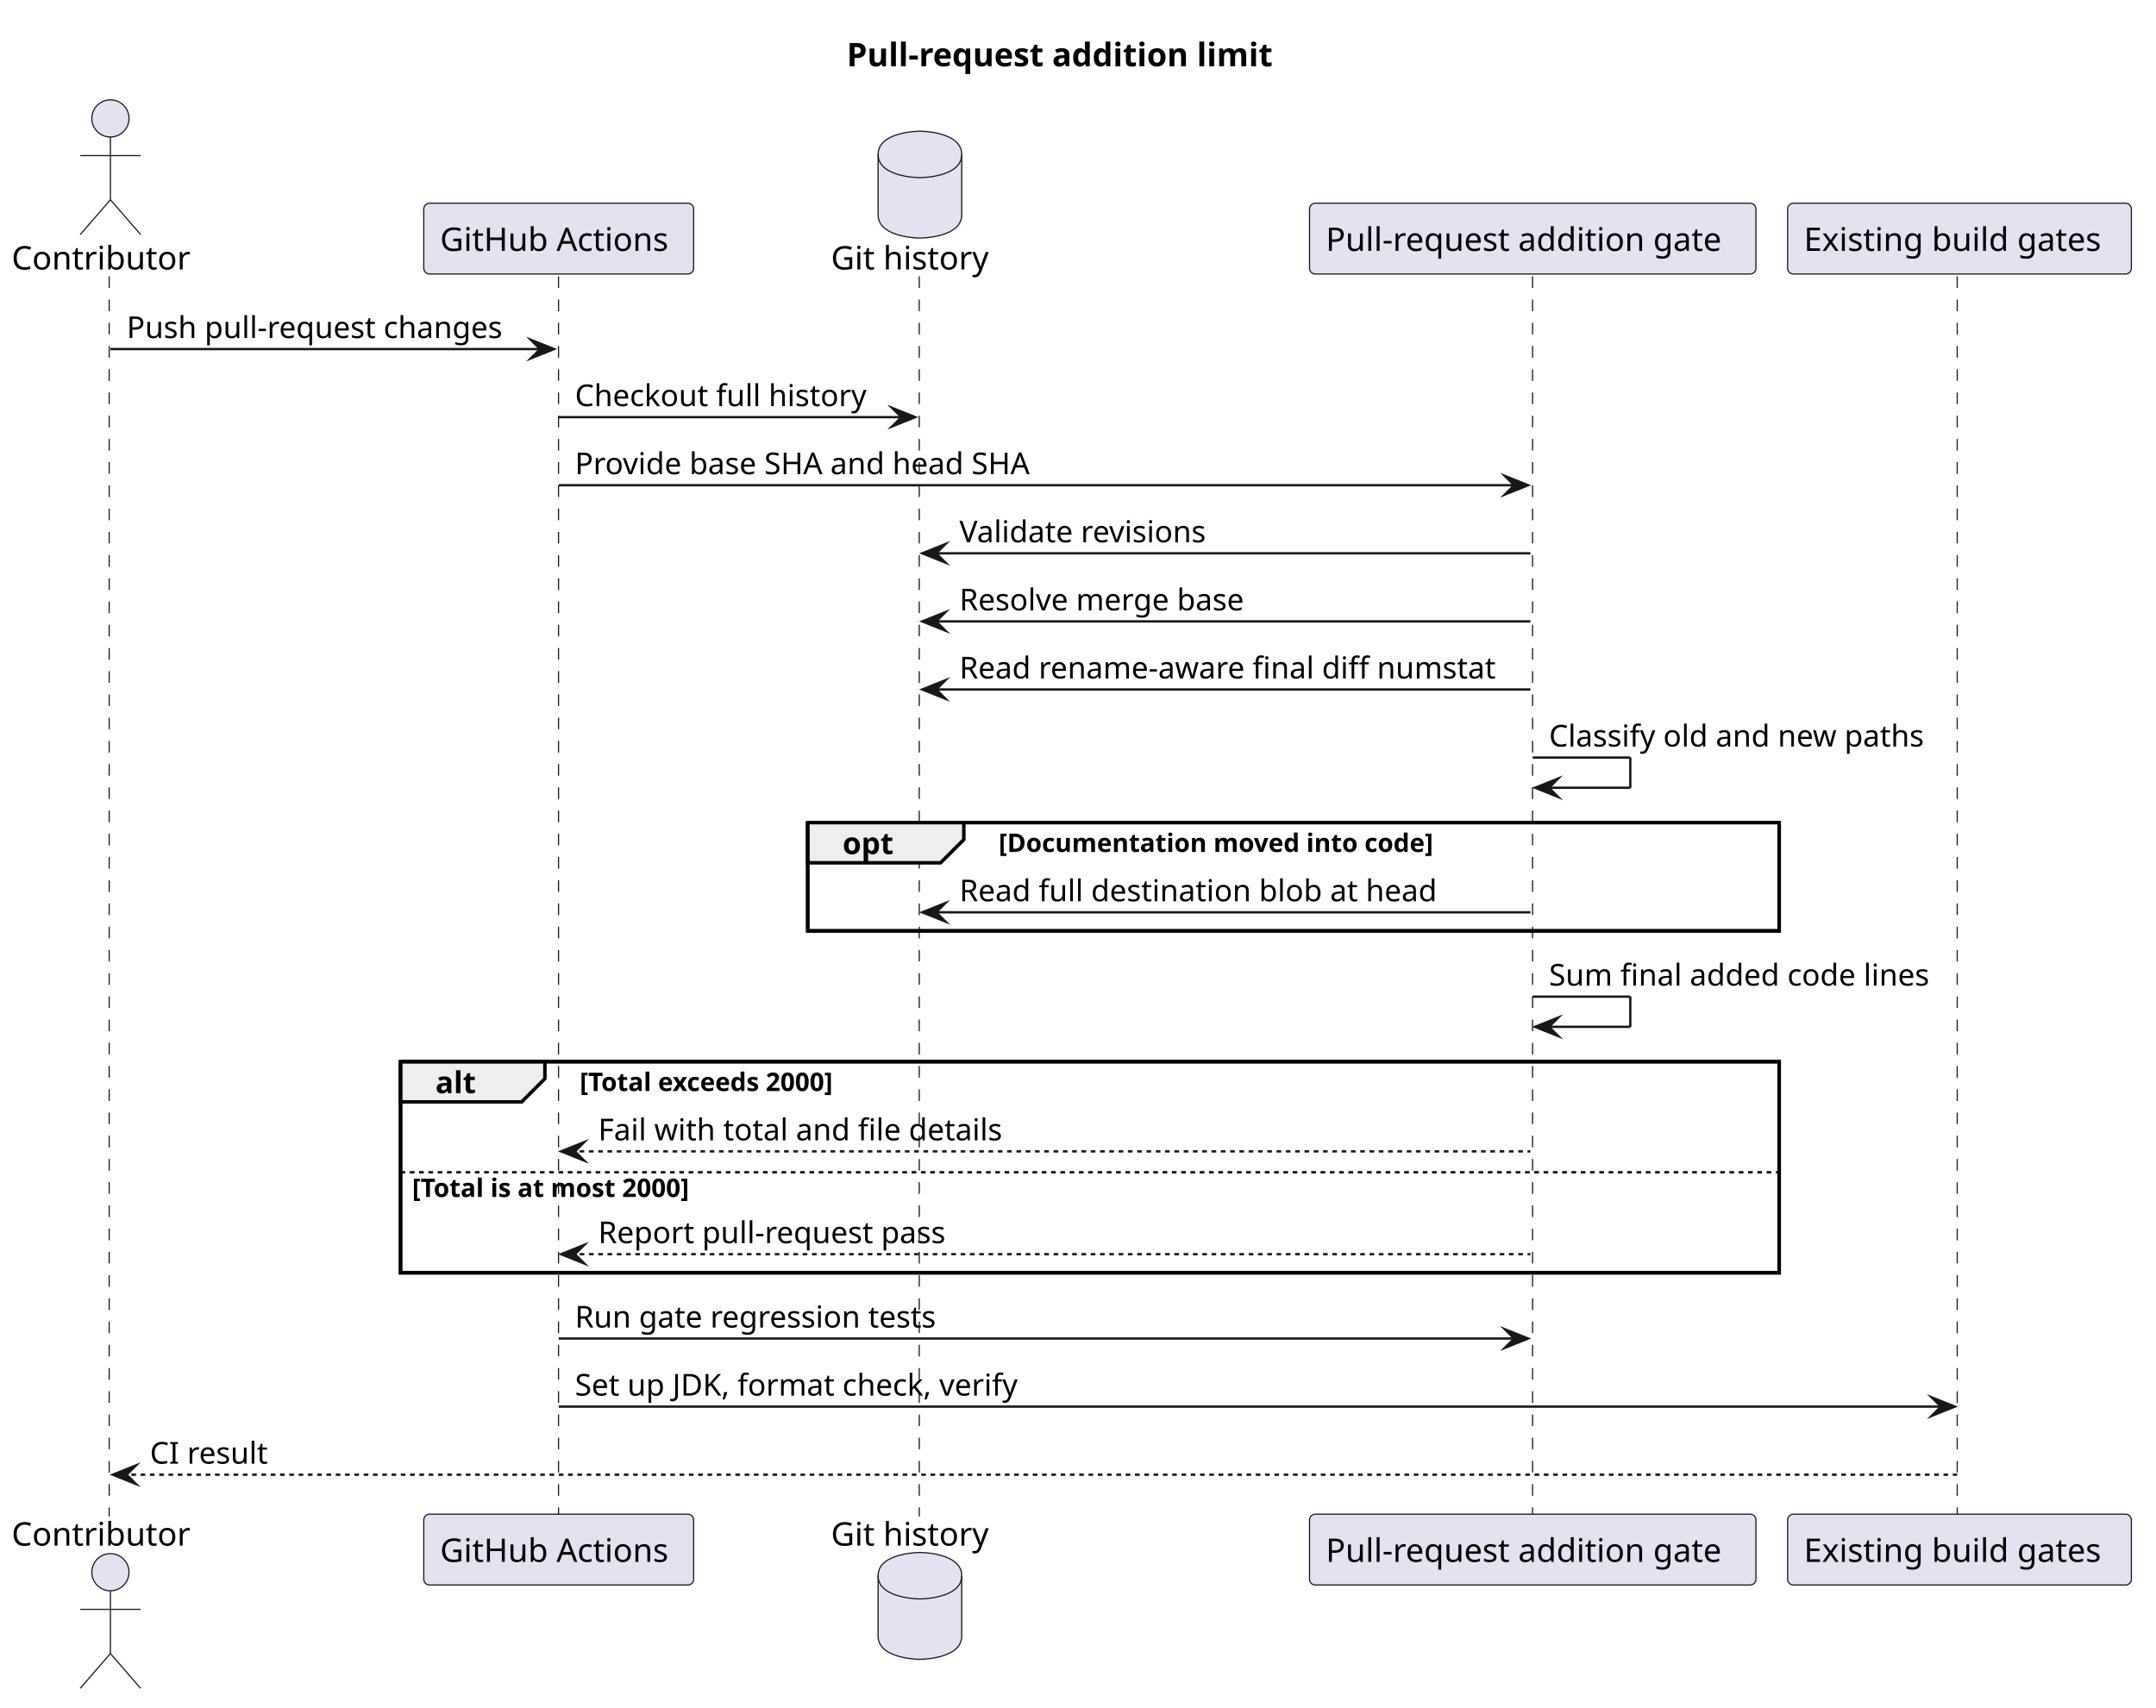
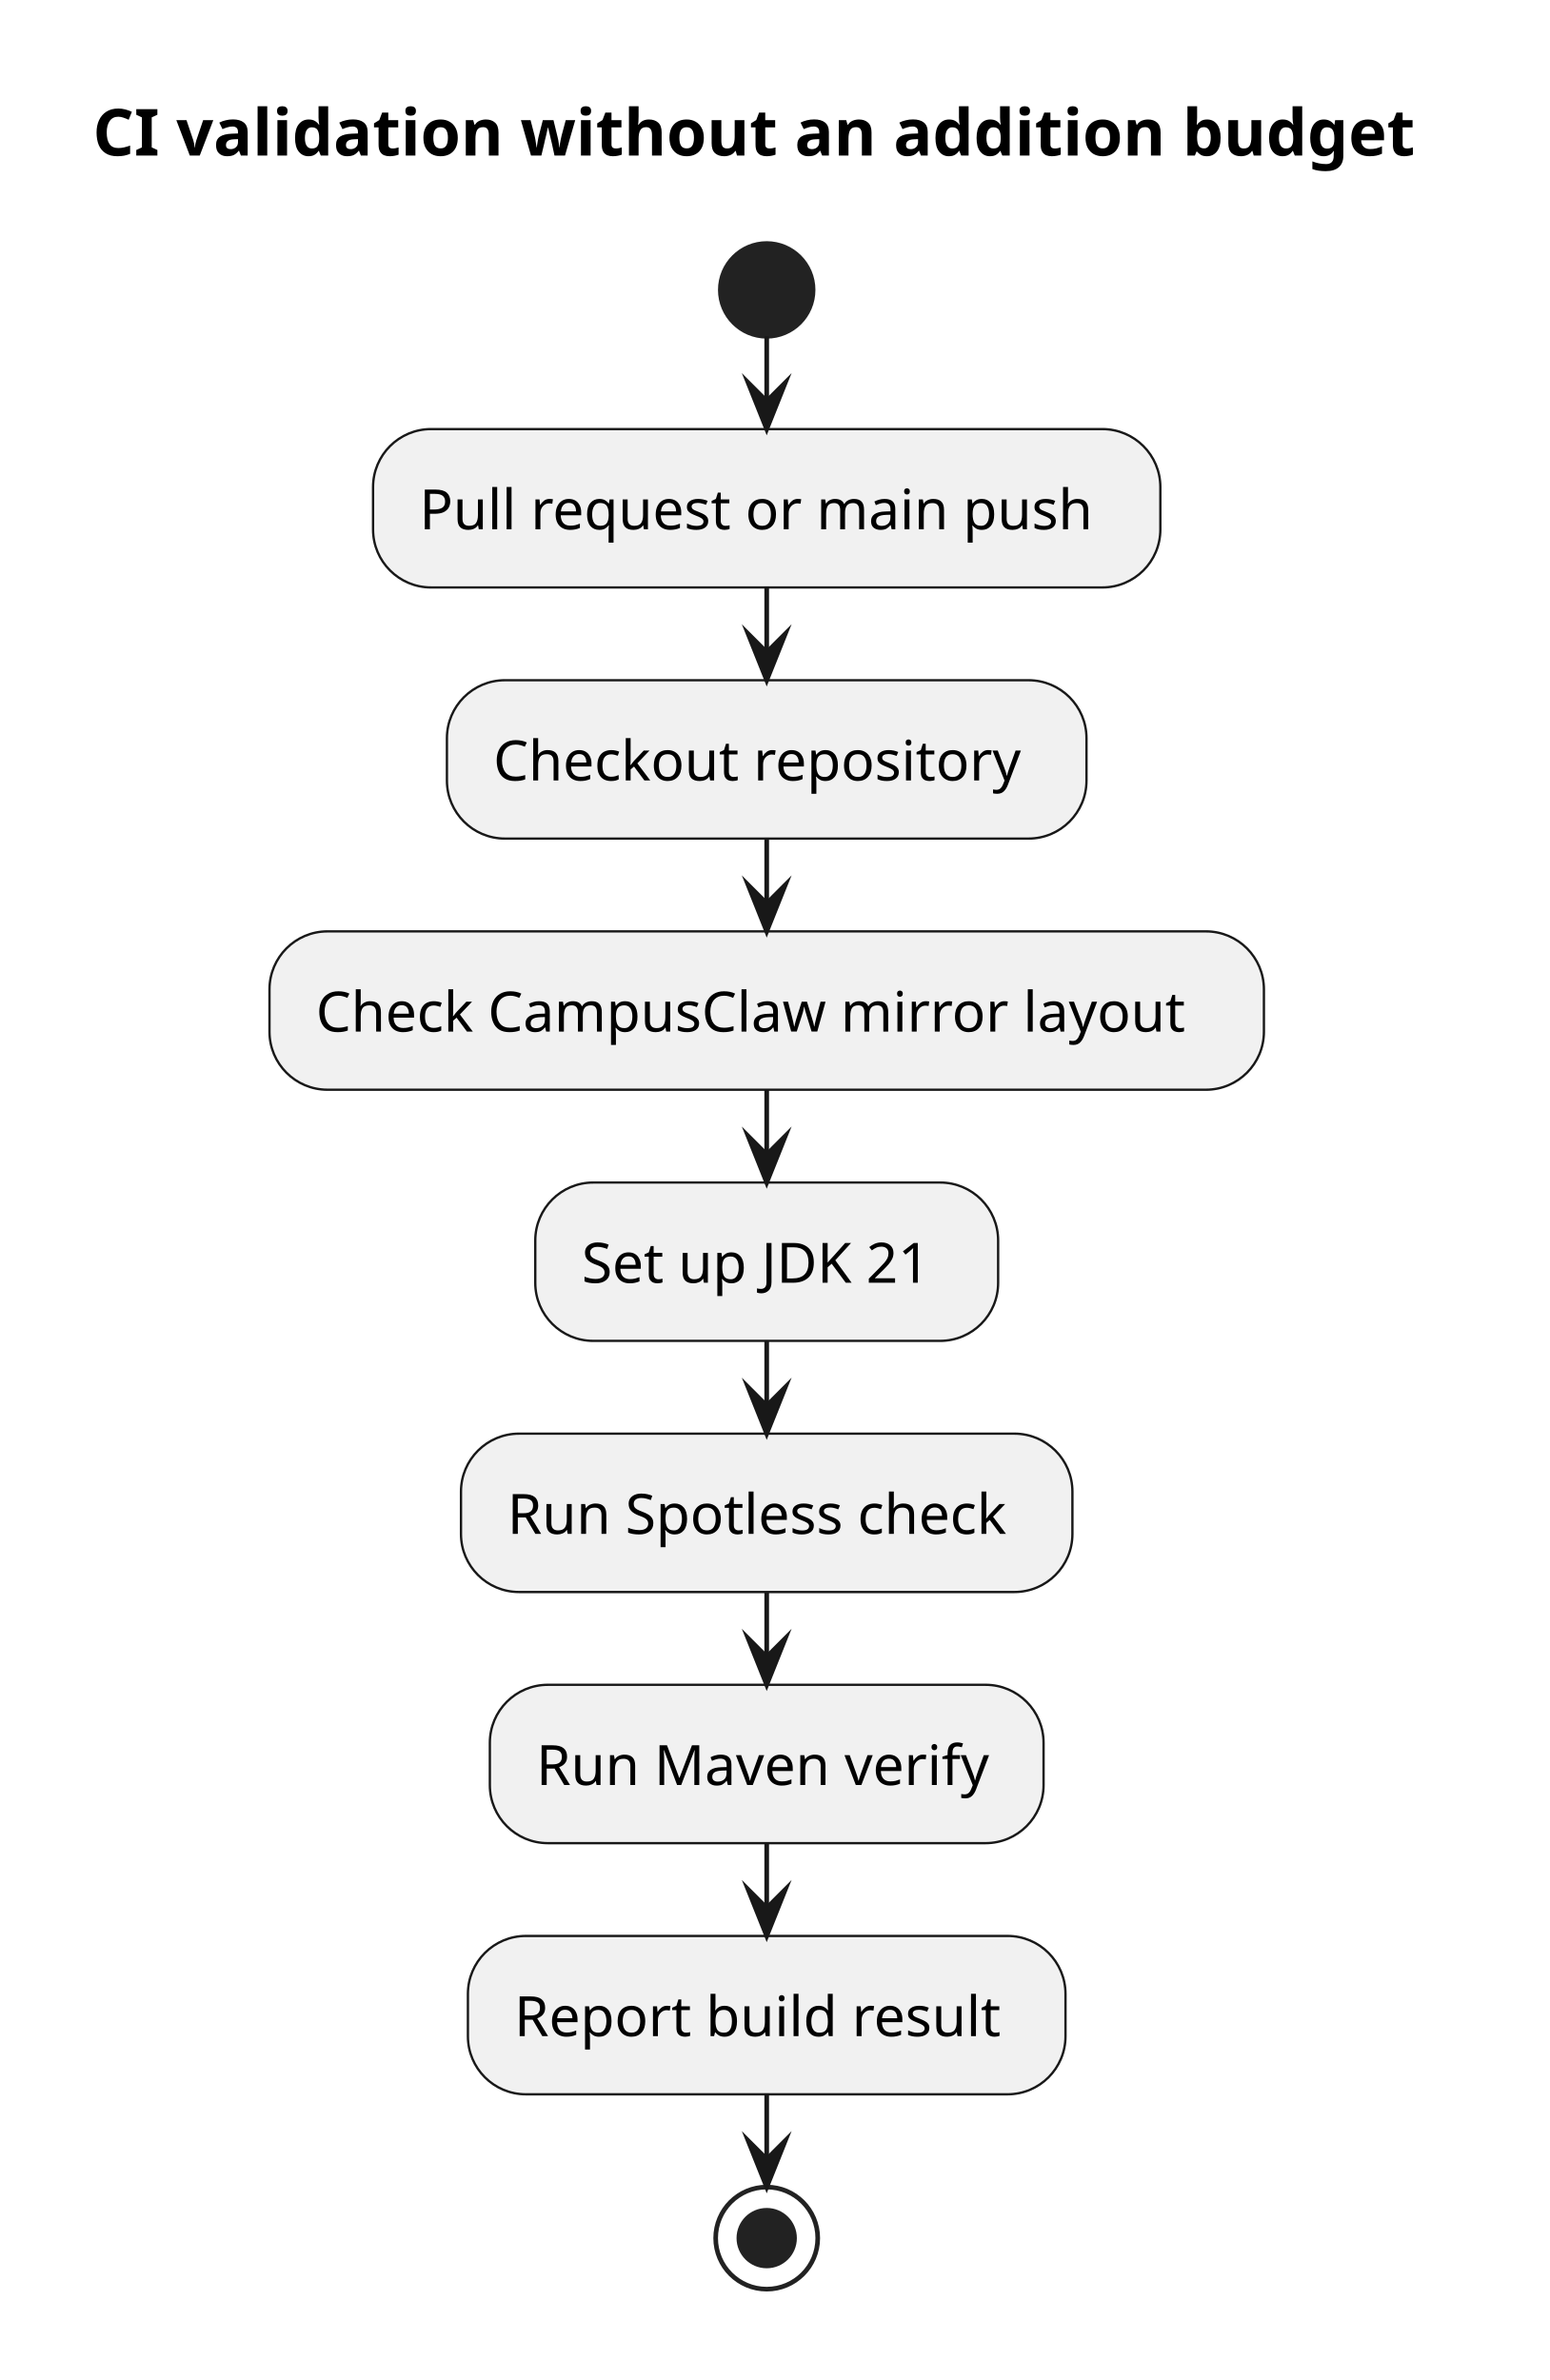
- <svg xmlns="http://www.w3.org/2000/svg" contentStyleType="text/css" data-diagram-type="SEQUENCE" height="735px" preserveAspectRatio="none" style="width:928px;height:735px;background:#FFFFFF;" version="1.1" viewBox="0 0 928 735" width="928px" zoomAndPan="magnify">
+ <svg xmlns="http://www.w3.org/2000/svg" contentStyleType="text/css" data-diagram-type="ACTIVITY" height="513px" preserveAspectRatio="none" style="width:334px;height:513px;background:#FFFFFF;" version="1.1" viewBox="0 0 334 513" width="334px" zoomAndPan="magnify">
  <defs />
  <g>
-     <g class="title" data-source-line="7">
-       <text fill="#000000" font-family="sans-serif" font-size="14" font-weight="700" lengthAdjust="spacing" textLength="192.493" x="364.454" y="28.535">Pull-request addition limit</text>
+     <g class="title" data-source-line="6">
+       <text fill="#000000" font-family="sans-serif" font-size="14" font-weight="700" lengthAdjust="spacing" textLength="292.489" x="20" y="33.535">CI validation without an addition budget</text>
    </g>
-     <rect fill="none" height="46.621" style="stroke:#000000;stroke-width:1.5;" width="418.136" x="347.669" y="354.15" />
-     <rect fill="none" height="90.887" style="stroke:#000000;stroke-width:1.5;" width="593.403" x="172.403" y="457.082" />
-     <g class="participant-lifeline" data-entity-uid="part1" data-qualified-name="Contributor" data-source-line="9" id="part1-lifeline">
-       <g>
-         <rect fill="#000000" fill-opacity="0" height="533.924" width="8" x="43.525" y="118.977" />
-         <line style="stroke:#181818;stroke-width:0.5;stroke-dasharray:5,5;" x1="47" x2="47" y1="118.977" y2="652.9" />
-       </g>
-     </g>
-     <g class="participant-lifeline" data-entity-uid="part2" data-qualified-name="Actions" data-source-line="10" id="part2-lifeline">
-       <g>
-         <rect fill="#000000" fill-opacity="0" height="533.924" width="8" x="236.481" y="118.977" />
-         <line style="stroke:#181818;stroke-width:0.5;stroke-dasharray:5,5;" x1="240.403" x2="240.403" y1="118.977" y2="652.9" />
-       </g>
-     </g>
-     <g class="participant-lifeline" data-entity-uid="part3" data-qualified-name="Git" data-source-line="11" id="part3-lifeline">
-       <g>
-         <rect fill="#000000" fill-opacity="0" height="533.924" width="8" x="391.96" y="118.977" />
-         <line style="stroke:#181818;stroke-width:0.5;stroke-dasharray:5,5;" x1="395.669" x2="395.669" y1="118.977" y2="652.9" />
-       </g>
-     </g>
-     <g class="participant-lifeline" data-entity-uid="part4" data-qualified-name="Gate" data-source-line="12" id="part4-lifeline">
-       <g>
-         <rect fill="#000000" fill-opacity="0" height="533.924" width="8" x="655.73" y="118.977" />
-         <line style="stroke:#181818;stroke-width:0.5;stroke-dasharray:5,5;" x1="659.654" x2="659.654" y1="118.977" y2="652.9" />
-       </g>
-     </g>
-     <g class="participant-lifeline" data-entity-uid="part5" data-qualified-name="Build" data-source-line="13" id="part5-lifeline">
-       <g>
-         <rect fill="#000000" fill-opacity="0" height="533.924" width="8" x="839.422" y="118.977" />
-         <line style="stroke:#181818;stroke-width:0.5;stroke-dasharray:5,5;" x1="842.443" x2="842.443" y1="118.977" y2="652.9" />
-       </g>
-     </g>
-     <g class="participant participant-head" data-entity-uid="part1" data-qualified-name="Contributor" data-source-line="9" id="part1-head">
-       <text fill="#000000" font-family="sans-serif" font-size="14" lengthAdjust="spacing" textLength="79.051" x="5" y="116.023">Contributor</text>
-       <ellipse cx="47.525" cy="50.988" fill="#E2E2F0" rx="8" ry="8" style="stroke:#181818;stroke-width:0.5;" />
-       <path d="M47.525,58.988 L47.525,85.988 M34.525,66.988 L60.525,66.988 M47.525,85.988 L34.525,100.988 M47.525,85.988 L60.525,100.988" fill="none" style="stroke:#181818;stroke-width:0.5;" />
-     </g>
-     <g class="participant participant-tail" data-entity-uid="part1" data-qualified-name="Contributor" data-source-line="9" id="part1-tail">
-       <text fill="#000000" font-family="sans-serif" font-size="14" lengthAdjust="spacing" textLength="79.051" x="5" y="665.436">Contributor</text>
-       <ellipse cx="47.525" cy="676.889" fill="#E2E2F0" rx="8" ry="8" style="stroke:#181818;stroke-width:0.5;" />
-       <path d="M47.525,684.889 L47.525,711.889 M34.525,692.889 L60.525,692.889 M47.525,711.889 L34.525,726.889 M47.525,711.889 L60.525,726.889" fill="none" style="stroke:#181818;stroke-width:0.5;" />
-     </g>
-     <g class="participant participant-head" data-entity-uid="part2" data-qualified-name="Actions" data-source-line="10" id="part2-head">
-       <rect fill="#E2E2F0" height="30.488" rx="2.5" ry="2.5" style="stroke:#181818;stroke-width:0.5;" width="116.156" x="182.403" y="87.488" />
-       <text fill="#000000" font-family="sans-serif" font-size="14" lengthAdjust="spacing" textLength="102.156" x="189.403" y="108.023">GitHub Actions</text>
-     </g>
-     <g class="participant participant-tail" data-entity-uid="part2" data-qualified-name="Actions" data-source-line="10" id="part2-tail">
-       <rect fill="#E2E2F0" height="30.488" rx="2.5" ry="2.5" style="stroke:#181818;stroke-width:0.5;" width="116.156" x="182.403" y="651.9" />
-       <text fill="#000000" font-family="sans-serif" font-size="14" lengthAdjust="spacing" textLength="102.156" x="189.403" y="672.436">GitHub Actions</text>
-     </g>
-     <g class="participant participant-head" data-entity-uid="part3" data-qualified-name="Git" data-source-line="11" id="part3-head">
-       <text fill="#000000" font-family="sans-serif" font-size="14" lengthAdjust="spacing" textLength="70.581" x="357.669" y="116.023">Git history</text>
-       <path d="M377.96,66.488 C377.96,56.488 395.96,56.488 395.96,56.488 C395.96,56.488 413.96,56.488 413.96,66.488 L413.96,92.488 C413.96,102.488 395.96,102.488 395.96,102.488 C395.96,102.488 377.96,102.488 377.96,92.488 L377.96,66.488" fill="#E2E2F0" style="stroke:#181818;stroke-width:0.5;" />
-       <path d="M377.96,66.488 C377.96,76.488 395.96,76.488 395.96,76.488 C395.96,76.488 413.96,76.488 413.96,66.488" fill="none" style="stroke:#181818;stroke-width:0.5;" />
-     </g>
-     <g class="participant participant-tail" data-entity-uid="part3" data-qualified-name="Git" data-source-line="11" id="part3-tail">
-       <text fill="#000000" font-family="sans-serif" font-size="14" lengthAdjust="spacing" textLength="70.581" x="357.669" y="665.436">Git history</text>
-       <path d="M377.96,678.389 C377.96,668.389 395.96,668.389 395.96,668.389 C395.96,668.389 413.96,668.389 413.96,678.389 L413.96,704.389 C413.96,714.389 395.96,714.389 395.96,714.389 C395.96,714.389 377.96,714.389 377.96,704.389 L377.96,678.389" fill="#E2E2F0" style="stroke:#181818;stroke-width:0.5;" />
-       <path d="M377.96,678.389 C377.96,688.389 395.96,688.389 395.96,688.389 C395.96,688.389 413.96,688.389 413.96,678.389" fill="none" style="stroke:#181818;stroke-width:0.5;" />
-     </g>
-     <g class="participant participant-head" data-entity-uid="part4" data-qualified-name="Gate" data-source-line="12" id="part4-head">
-       <rect fill="#E2E2F0" height="30.488" rx="2.5" ry="2.5" style="stroke:#181818;stroke-width:0.5;" width="192.151" x="563.654" y="87.488" />
-       <text fill="#000000" font-family="sans-serif" font-size="14" lengthAdjust="spacing" textLength="178.151" x="570.654" y="108.023">Pull-request addition gate</text>
-     </g>
-     <g class="participant participant-tail" data-entity-uid="part4" data-qualified-name="Gate" data-source-line="12" id="part4-tail">
-       <rect fill="#E2E2F0" height="30.488" rx="2.5" ry="2.5" style="stroke:#181818;stroke-width:0.5;" width="192.151" x="563.654" y="651.9" />
-       <text fill="#000000" font-family="sans-serif" font-size="14" lengthAdjust="spacing" textLength="178.151" x="570.654" y="672.436">Pull-request addition gate</text>
-     </g>
-     <g class="participant participant-head" data-entity-uid="part5" data-qualified-name="Build" data-source-line="13" id="part5-head">
-       <rect fill="#E2E2F0" height="30.488" rx="2.5" ry="2.5" style="stroke:#181818;stroke-width:0.5;" width="147.957" x="769.443" y="87.488" />
-       <text fill="#000000" font-family="sans-serif" font-size="14" lengthAdjust="spacing" textLength="133.957" x="776.443" y="108.023">Existing build gates</text>
-     </g>
-     <g class="participant participant-tail" data-entity-uid="part5" data-qualified-name="Build" data-source-line="13" id="part5-tail">
-       <rect fill="#E2E2F0" height="30.488" rx="2.5" ry="2.5" style="stroke:#181818;stroke-width:0.5;" width="147.957" x="769.443" y="651.9" />
-       <text fill="#000000" font-family="sans-serif" font-size="14" lengthAdjust="spacing" textLength="133.957" x="776.443" y="672.436">Existing build gates</text>
-     </g>
-     <g class="message" data-entity-1="part1" data-entity-2="part2" data-source-line="15" id="msg1">
-       <polygon fill="#181818" points="228.481,146.287,238.481,150.287,228.481,154.287,232.481,150.287" style="stroke:#181818;stroke-width:1;stroke-linejoin:miter;stroke-miterlimit:10;" />
-       <line style="stroke:#181818;stroke-width:1;" x1="47.525" x2="234.481" y1="150.287" y2="150.287" />
-       <text fill="#000000" font-family="sans-serif" font-size="13" lengthAdjust="spacing" textLength="168.956" x="54.525" y="145.545">Push pull-request changes</text>
-     </g>
-     <g class="message" data-entity-1="part2" data-entity-2="part3" data-source-line="16" id="msg2">
-       <polygon fill="#181818" points="383.96,175.598,393.96,179.598,383.96,183.598,387.96,179.598" style="stroke:#181818;stroke-width:1;stroke-linejoin:miter;stroke-miterlimit:10;" />
-       <line style="stroke:#181818;stroke-width:1;" x1="240.481" x2="389.96" y1="179.598" y2="179.598" />
-       <text fill="#000000" font-family="sans-serif" font-size="13" lengthAdjust="spacing" textLength="131.479" x="247.481" y="174.856">Checkout full history</text>
-     </g>
-     <g class="message" data-entity-1="part2" data-entity-2="part4" data-source-line="17" id="msg3">
-       <polygon fill="#181818" points="647.73,204.908,657.73,208.908,647.73,212.908,651.73,208.908" style="stroke:#181818;stroke-width:1;stroke-linejoin:miter;stroke-miterlimit:10;" />
-       <line style="stroke:#181818;stroke-width:1;" x1="240.481" x2="653.73" y1="208.908" y2="208.908" />
-       <text fill="#000000" font-family="sans-serif" font-size="13" lengthAdjust="spacing" textLength="201.348" x="247.481" y="204.166">Provide base SHA and head SHA</text>
-     </g>
-     <g class="message" data-entity-1="part4" data-entity-2="part3" data-source-line="18" id="msg4">
-       <polygon fill="#181818" points="406.96,234.219,396.96,238.219,406.96,242.219,402.96,238.219" style="stroke:#181818;stroke-width:1;stroke-linejoin:miter;stroke-miterlimit:10;" />
-       <line style="stroke:#181818;stroke-width:1;" x1="400.96" x2="658.73" y1="238.219" y2="238.219" />
-       <text fill="#000000" font-family="sans-serif" font-size="13" lengthAdjust="spacing" textLength="110.887" x="412.96" y="233.477">Validate revisions</text>
-     </g>
-     <g class="message" data-entity-1="part4" data-entity-2="part3" data-source-line="19" id="msg5">
-       <polygon fill="#181818" points="406.96,263.529,396.96,267.529,406.96,271.529,402.96,267.529" style="stroke:#181818;stroke-width:1;stroke-linejoin:miter;stroke-miterlimit:10;" />
-       <line style="stroke:#181818;stroke-width:1;" x1="400.96" x2="658.73" y1="267.529" y2="267.529" />
-       <text fill="#000000" font-family="sans-serif" font-size="13" lengthAdjust="spacing" textLength="125.309" x="412.96" y="262.787">Resolve merge base</text>
-     </g>
-     <g class="message" data-entity-1="part4" data-entity-2="part3" data-source-line="20" id="msg6">
-       <polygon fill="#181818" points="406.96,292.84,396.96,296.84,406.96,300.84,402.96,296.84" style="stroke:#181818;stroke-width:1;stroke-linejoin:miter;stroke-miterlimit:10;" />
-       <line style="stroke:#181818;stroke-width:1;" x1="400.96" x2="658.73" y1="296.84" y2="296.84" />
-       <text fill="#000000" font-family="sans-serif" font-size="13" lengthAdjust="spacing" textLength="239.77" x="412.96" y="292.098">Read rename-aware final diff numstat</text>
-     </g>
-     <g class="message" data-entity-1="part4" data-entity-2="part4" data-source-line="21" id="msg7">
-       <line style="stroke:#181818;stroke-width:1;" x1="659.73" x2="701.73" y1="326.15" y2="326.15" />
-       <line style="stroke:#181818;stroke-width:1;" x1="701.73" x2="701.73" y1="326.15" y2="339.15" />
-       <line style="stroke:#181818;stroke-width:1;" x1="660.73" x2="701.73" y1="339.15" y2="339.15" />
-       <polygon fill="#181818" points="670.73,335.15,660.73,339.15,670.73,343.15,666.73,339.15" style="stroke:#181818;stroke-width:1;stroke-linejoin:miter;stroke-miterlimit:10;" />
-       <text fill="#000000" font-family="sans-serif" font-size="13" lengthAdjust="spacing" textLength="168.568" x="666.73" y="321.408">Classify old and new paths</text>
-     </g>
-     <path d="M347.669,354.15 L414.854,354.15 L414.854,361.461 L404.854,371.461 L347.669,371.461 L347.669,354.15" fill="#EEEEEE" style="stroke:#000000;stroke-width:1.5;" />
-     <rect fill="none" height="46.621" style="stroke:#000000;stroke-width:1.5;" width="418.136" x="347.669" y="354.15" />
-     <text fill="#000000" font-family="sans-serif" font-size="13" font-weight="700" lengthAdjust="spacing" textLength="22.185" x="362.669" y="367.719">opt</text>
-     <text fill="#000000" font-family="sans-serif" font-size="11" font-weight="700" lengthAdjust="spacing" textLength="192.253" x="429.854" y="366.785">[Documentation moved into code]</text>
-     <g class="message" data-entity-1="part4" data-entity-2="part3" data-source-line="24" id="msg8">
-       <polygon fill="#181818" points="406.96,388.772,396.96,392.772,406.96,396.772,402.96,392.772" style="stroke:#181818;stroke-width:1;stroke-linejoin:miter;stroke-miterlimit:10;" />
-       <line style="stroke:#181818;stroke-width:1;" x1="400.96" x2="658.73" y1="392.772" y2="392.772" />
-       <text fill="#000000" font-family="sans-serif" font-size="13" lengthAdjust="spacing" textLength="213.167" x="412.96" y="388.029">Read full destination blob at head</text>
-     </g>
-     <g class="message" data-entity-1="part4" data-entity-2="part4" data-source-line="27" id="msg9">
-       <line style="stroke:#181818;stroke-width:1;" x1="659.73" x2="701.73" y1="429.082" y2="429.082" />
-       <line style="stroke:#181818;stroke-width:1;" x1="701.73" x2="701.73" y1="429.082" y2="442.082" />
-       <line style="stroke:#181818;stroke-width:1;" x1="660.73" x2="701.73" y1="442.082" y2="442.082" />
-       <polygon fill="#181818" points="670.73,438.082,660.73,442.082,670.73,446.082,666.73,442.082" style="stroke:#181818;stroke-width:1;stroke-linejoin:miter;stroke-miterlimit:10;" />
-       <text fill="#000000" font-family="sans-serif" font-size="13" lengthAdjust="spacing" textLength="169.692" x="666.73" y="424.34">Sum final added code lines</text>
-     </g>
-     <path d="M172.403,457.082 L234.542,457.082 L234.542,464.393 L224.542,474.393 L172.403,474.393 L172.403,457.082" fill="#EEEEEE" style="stroke:#000000;stroke-width:1.5;" />
-     <rect fill="none" height="90.887" style="stroke:#000000;stroke-width:1.5;" width="593.403" x="172.403" y="457.082" />
-     <text fill="#000000" font-family="sans-serif" font-size="13" font-weight="700" lengthAdjust="spacing" textLength="17.139" x="187.403" y="470.65">alt</text>
-     <text fill="#000000" font-family="sans-serif" font-size="11" font-weight="700" lengthAdjust="spacing" textLength="118.744" x="249.542" y="469.717">[Total exceeds 2000]</text>
-     <g class="message" data-entity-1="part4" data-entity-2="part2" data-source-line="29" id="msg10">
-       <polygon fill="#181818" points="251.481,491.703,241.481,495.703,251.481,499.703,247.481,495.703" style="stroke:#181818;stroke-width:1;stroke-linejoin:miter;stroke-miterlimit:10;" />
-       <line style="stroke:#181818;stroke-width:1;stroke-dasharray:2,2;" x1="245.481" x2="658.73" y1="495.703" y2="495.703" />
-       <text fill="#000000" font-family="sans-serif" font-size="13" lengthAdjust="spacing" textLength="182.159" x="257.481" y="490.961">Fail with total and file details</text>
-     </g>
-     <line style="stroke:#000000;stroke-width:1;stroke-dasharray:2,2;" x1="172.403" x2="765.806" y1="504.703" y2="504.703" />
-     <text fill="#000000" font-family="sans-serif" font-size="11" font-weight="700" lengthAdjust="spacing" textLength="129.889" x="177.403" y="515.338">[Total is at most 2000]</text>
-     <g class="message" data-entity-1="part4" data-entity-2="part2" data-source-line="31" id="msg11">
-       <polygon fill="#181818" points="251.481,535.969,241.481,539.969,251.481,543.969,247.481,539.969" style="stroke:#181818;stroke-width:1;stroke-linejoin:miter;stroke-miterlimit:10;" />
-       <line style="stroke:#181818;stroke-width:1;stroke-dasharray:2,2;" x1="245.481" x2="658.73" y1="539.969" y2="539.969" />
-       <text fill="#000000" font-family="sans-serif" font-size="13" lengthAdjust="spacing" textLength="157.485" x="257.481" y="535.227">Report pull-request pass</text>
-     </g>
-     <g class="message" data-entity-1="part2" data-entity-2="part4" data-source-line="34" id="msg12">
-       <polygon fill="#181818" points="647.73,572.279,657.73,576.279,647.73,580.279,651.73,576.279" style="stroke:#181818;stroke-width:1;stroke-linejoin:miter;stroke-miterlimit:10;" />
-       <line style="stroke:#181818;stroke-width:1;" x1="240.481" x2="653.73" y1="576.279" y2="576.279" />
-       <text fill="#000000" font-family="sans-serif" font-size="13" lengthAdjust="spacing" textLength="160.602" x="247.481" y="571.537">Run gate regression tests</text>
-     </g>
-     <g class="message" data-entity-1="part2" data-entity-2="part5" data-source-line="35" id="msg13">
-       <polygon fill="#181818" points="831.422,601.59,841.422,605.59,831.422,609.59,835.422,605.59" style="stroke:#181818;stroke-width:1;stroke-linejoin:miter;stroke-miterlimit:10;" />
-       <line style="stroke:#181818;stroke-width:1;" x1="240.481" x2="837.422" y1="605.59" y2="605.59" />
-       <text fill="#000000" font-family="sans-serif" font-size="13" lengthAdjust="spacing" textLength="199.526" x="247.481" y="600.848">Set up JDK, format check, verify</text>
-     </g>
-     <g class="message" data-entity-1="part5" data-entity-2="part1" data-source-line="36" id="msg14">
-       <polygon fill="#181818" points="58.525,630.9,48.525,634.9,58.525,638.9,54.525,634.9" style="stroke:#181818;stroke-width:1;stroke-linejoin:miter;stroke-miterlimit:10;" />
-       <line style="stroke:#181818;stroke-width:1;stroke-dasharray:2,2;" x1="52.525" x2="842.422" y1="634.9" y2="634.9" />
-       <text fill="#000000" font-family="sans-serif" font-size="13" lengthAdjust="spacing" textLength="52.73" x="64.525" y="630.158">CI result</text>
-     </g>
+     <ellipse cx="165.245" cy="62.488" fill="#222222" rx="10" ry="10" style="stroke:#222222;stroke-width:1;" />
+     <rect fill="#F1F1F1" height="34.133" rx="12.5" ry="12.5" style="stroke:#181818;stroke-width:0.5;" width="169.684" x="80.403" y="92.488" />
+     <text fill="#000000" font-family="sans-serif" font-size="12" lengthAdjust="spacing" textLength="149.684" x="90.403" y="114.09">Pull request or main push</text>
+     <rect fill="#F1F1F1" height="34.133" rx="12.5" ry="12.5" style="stroke:#181818;stroke-width:0.5;" width="137.844" x="96.323" y="146.621" />
+     <text fill="#000000" font-family="sans-serif" font-size="12" lengthAdjust="spacing" textLength="117.844" x="106.323" y="168.223">Checkout repository</text>
+     <rect fill="#F1F1F1" height="34.133" rx="12.5" ry="12.5" style="stroke:#181818;stroke-width:0.5;" width="214.326" x="58.081" y="200.754" />
+     <text fill="#000000" font-family="sans-serif" font-size="12" lengthAdjust="spacing" textLength="194.326" x="68.082" y="222.356">Check CampusClaw mirror layout</text>
+     <rect fill="#F1F1F1" height="34.133" rx="12.5" ry="12.5" style="stroke:#181818;stroke-width:0.5;" width="99.758" x="115.366" y="254.887" />
+     <text fill="#000000" font-family="sans-serif" font-size="12" lengthAdjust="spacing" textLength="79.758" x="125.366" y="276.488">Set up JDK 21</text>
+     <rect fill="#F1F1F1" height="34.133" rx="12.5" ry="12.5" style="stroke:#181818;stroke-width:0.5;" width="131.779" x="99.355" y="309.019" />
+     <text fill="#000000" font-family="sans-serif" font-size="12" lengthAdjust="spacing" textLength="111.779" x="109.355" y="330.621">Run Spotless check</text>
+     <rect fill="#F1F1F1" height="34.133" rx="12.5" ry="12.5" style="stroke:#181818;stroke-width:0.5;" width="119.34" x="105.575" y="363.152" />
+     <text fill="#000000" font-family="sans-serif" font-size="12" lengthAdjust="spacing" textLength="99.34" x="115.575" y="384.754">Run Maven verify</text>
+     <rect fill="#F1F1F1" height="34.133" rx="12.5" ry="12.5" style="stroke:#181818;stroke-width:0.5;" width="128.797" x="100.846" y="417.285" />
+     <text fill="#000000" font-family="sans-serif" font-size="12" lengthAdjust="spacing" textLength="108.797" x="110.846" y="438.887">Report build result</text>
+     <ellipse cx="165.245" cy="482.418" fill="none" rx="11" ry="11" style="stroke:#222222;stroke-width:1;" />
+     <ellipse cx="165.245" cy="482.418" fill="#222222" rx="6" ry="6" style="stroke:#222222;stroke-width:1;" />
+     <line style="stroke:#181818;stroke-width:1;" x1="165.245" x2="165.245" y1="72.488" y2="92.488" />
+     <polygon fill="#181818" points="161.245,82.488,165.245,92.488,169.245,82.488,165.245,86.488" style="stroke:#181818;stroke-width:1;stroke-linejoin:miter;stroke-miterlimit:10;" />
+     <line style="stroke:#181818;stroke-width:1;" x1="165.245" x2="165.245" y1="126.621" y2="146.621" />
+     <polygon fill="#181818" points="161.245,136.621,165.245,146.621,169.245,136.621,165.245,140.621" style="stroke:#181818;stroke-width:1;stroke-linejoin:miter;stroke-miterlimit:10;" />
+     <line style="stroke:#181818;stroke-width:1;" x1="165.245" x2="165.245" y1="180.754" y2="200.754" />
+     <polygon fill="#181818" points="161.245,190.754,165.245,200.754,169.245,190.754,165.245,194.754" style="stroke:#181818;stroke-width:1;stroke-linejoin:miter;stroke-miterlimit:10;" />
+     <line style="stroke:#181818;stroke-width:1;" x1="165.245" x2="165.245" y1="234.887" y2="254.887" />
+     <polygon fill="#181818" points="161.245,244.887,165.245,254.887,169.245,244.887,165.245,248.887" style="stroke:#181818;stroke-width:1;stroke-linejoin:miter;stroke-miterlimit:10;" />
+     <line style="stroke:#181818;stroke-width:1;" x1="165.245" x2="165.245" y1="289.019" y2="309.019" />
+     <polygon fill="#181818" points="161.245,299.019,165.245,309.019,169.245,299.019,165.245,303.019" style="stroke:#181818;stroke-width:1;stroke-linejoin:miter;stroke-miterlimit:10;" />
+     <line style="stroke:#181818;stroke-width:1;" x1="165.245" x2="165.245" y1="343.152" y2="363.152" />
+     <polygon fill="#181818" points="161.245,353.152,165.245,363.152,169.245,353.152,165.245,357.152" style="stroke:#181818;stroke-width:1;stroke-linejoin:miter;stroke-miterlimit:10;" />
+     <line style="stroke:#181818;stroke-width:1;" x1="165.245" x2="165.245" y1="397.285" y2="417.285" />
+     <polygon fill="#181818" points="161.245,407.285,165.245,417.285,169.245,407.285,165.245,411.285" style="stroke:#181818;stroke-width:1;stroke-linejoin:miter;stroke-miterlimit:10;" />
+     <line style="stroke:#181818;stroke-width:1;" x1="165.245" x2="165.245" y1="451.418" y2="471.418" />
+     <polygon fill="#181818" points="161.245,461.418,165.245,471.418,169.245,461.418,165.245,465.418" style="stroke:#181818;stroke-width:1;stroke-linejoin:miter;stroke-miterlimit:10;" />
  </g>
</svg>
